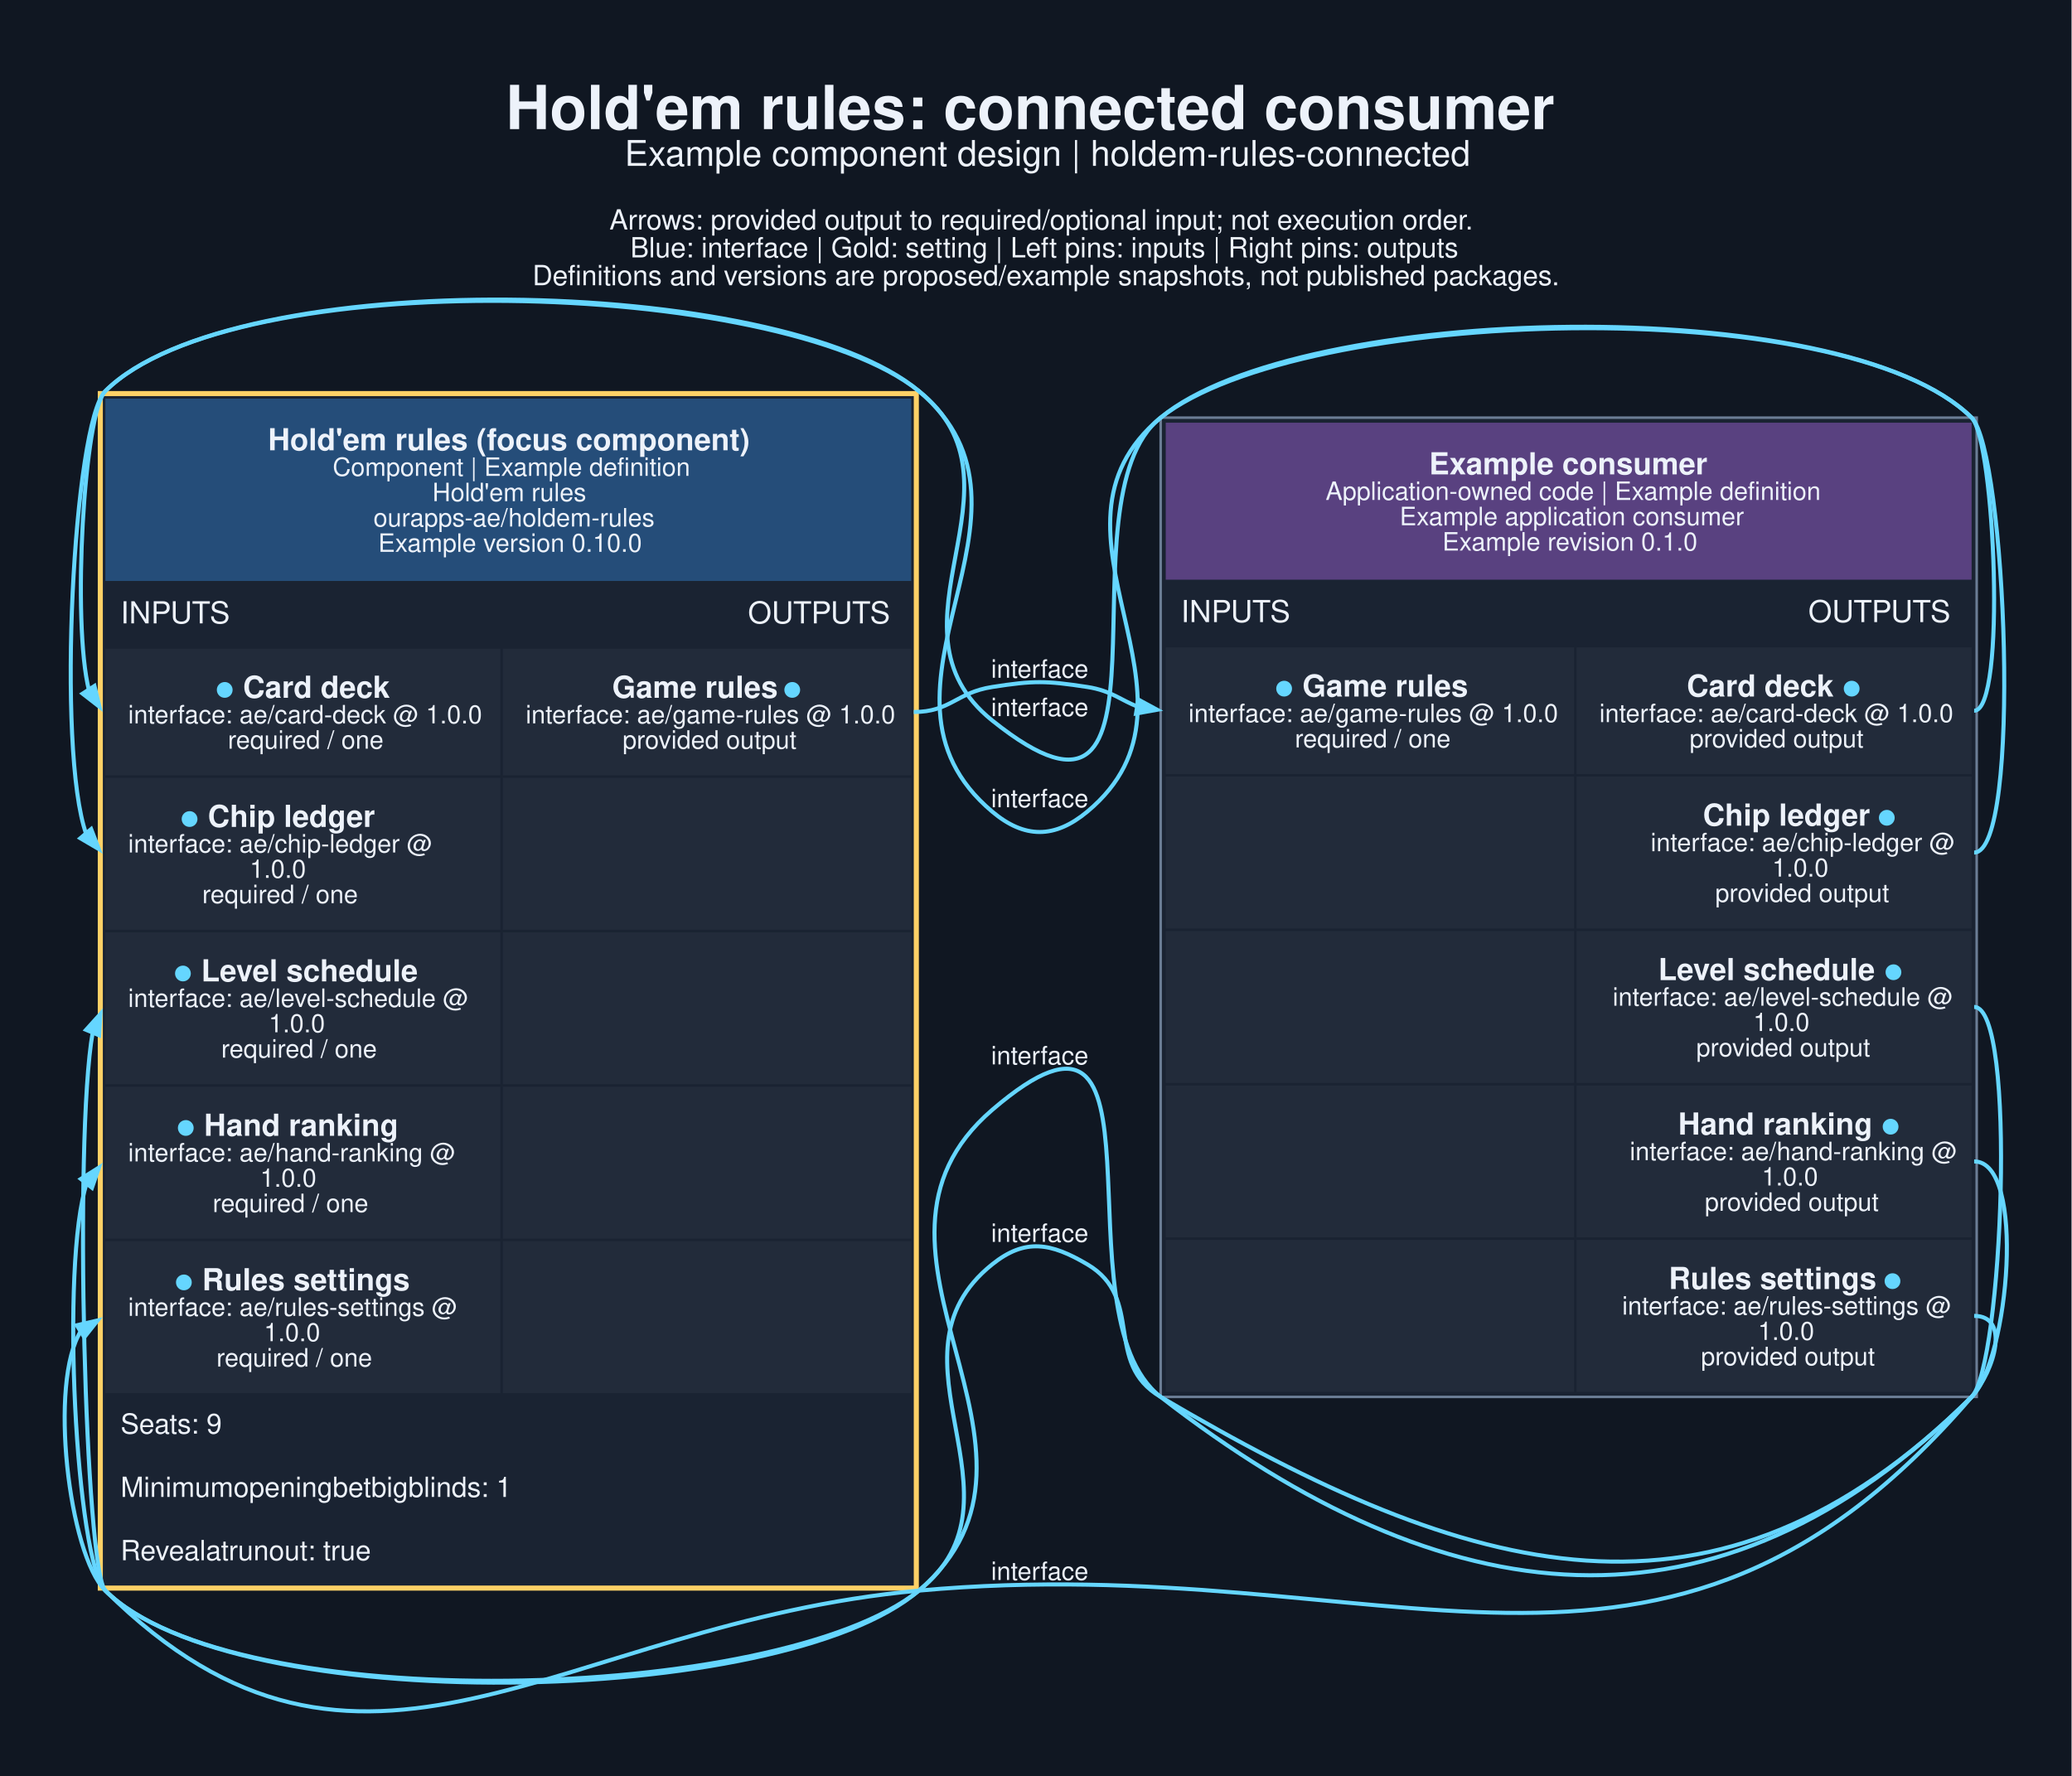
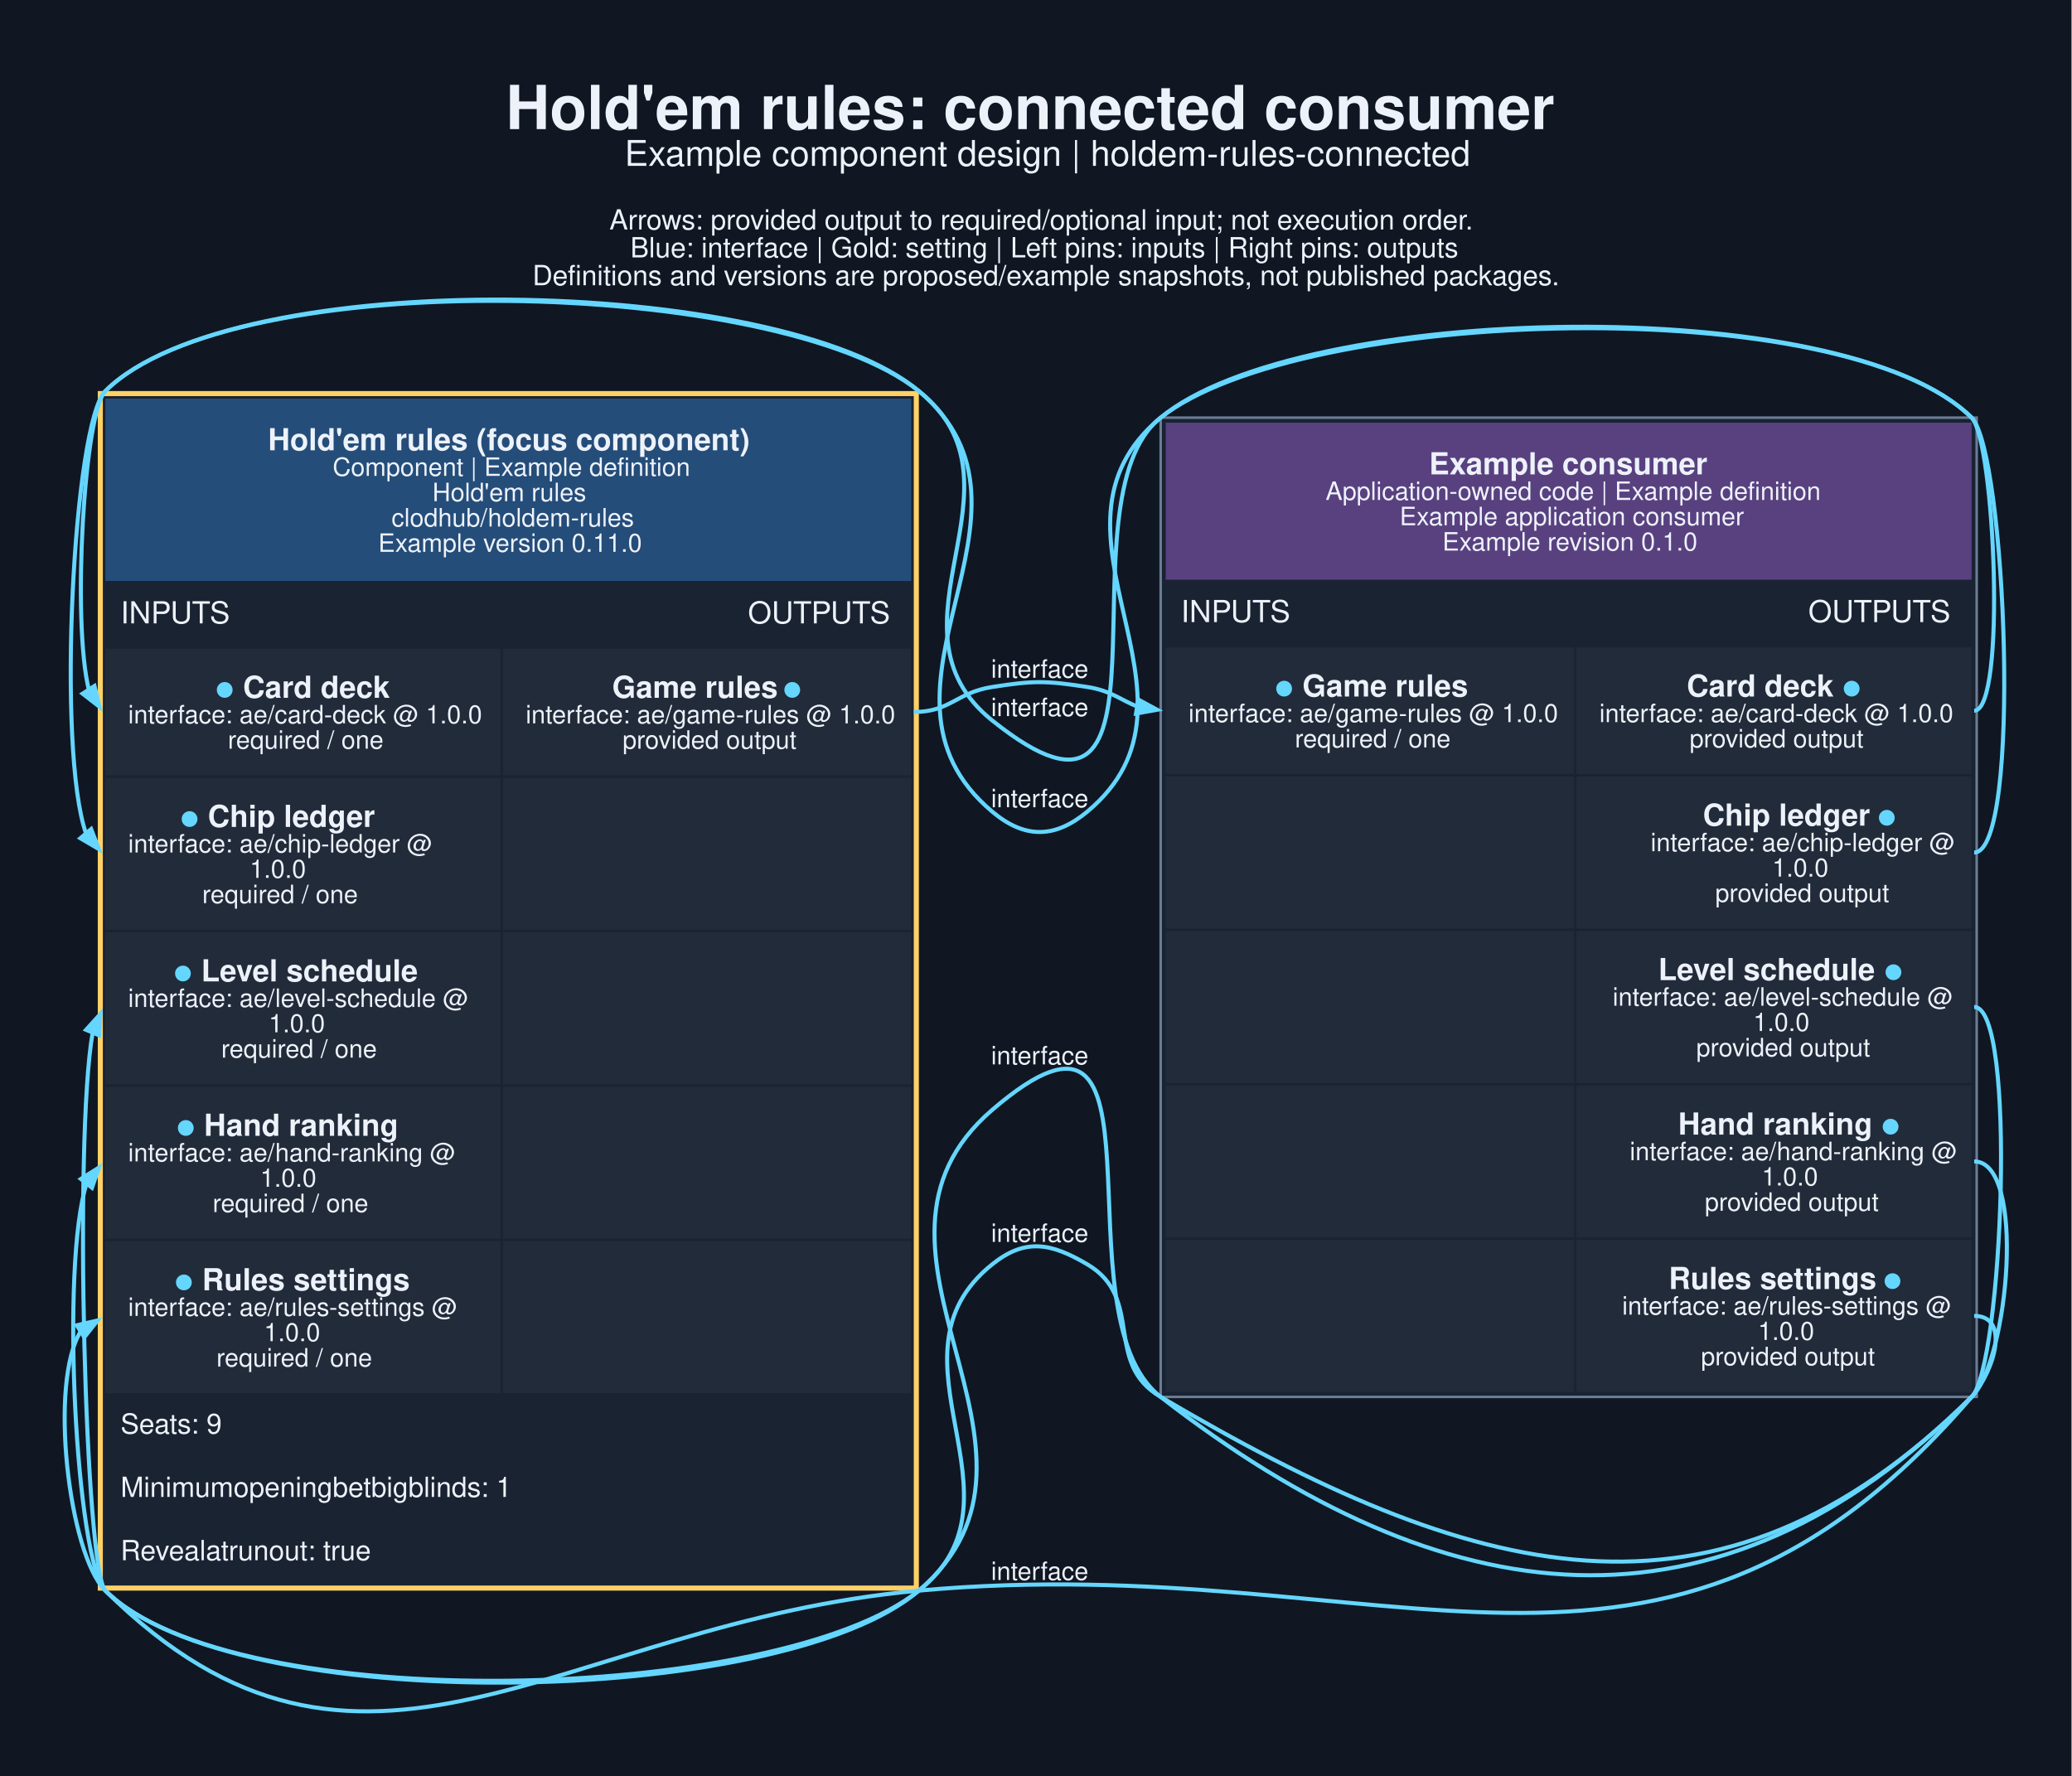
<svg xmlns="http://www.w3.org/2000/svg" width="1091pt" height="935pt" viewBox="0.00 0.00 1091.00 935.00">
  <g id="graph0" class="graph" transform="scale(1.33333 1.33333) rotate(0) translate(25.2 676.22)">
    <polygon fill="#101722" stroke="none" points="-25.2,25.2 -25.2,-676.22 792.87,-676.22 792.87,25.2 -25.2,25.2" />
    <text xml:space="preserve" text-anchor="start" x="174.58" y="-625.22" font-family="Helvetica,sans-Serif" font-weight="bold" font-size="24.00" fill="#edf2fa">Hold'em rules: connected consumer</text>
    <text xml:space="preserve" text-anchor="start" x="221.46" y="-610.72" font-family="Helvetica,sans-Serif" font-size="14.00" fill="#edf2fa">Example component design | holdem-rules-connected</text>
    <text xml:space="preserve" text-anchor="start" x="215.46" y="-585.57" font-family="Helvetica,sans-Serif" font-size="11.00" fill="#edf2fa">Arrows: provided output to required/optional input; not execution order.</text>
    <text xml:space="preserve" text-anchor="start" x="223.71" y="-574.57" font-family="Helvetica,sans-Serif" font-size="11.00" fill="#edf2fa">Blue: interface | Gold: setting | Left pins: inputs | Right pins: outputs</text>
    <text xml:space="preserve" text-anchor="start" x="185.08" y="-563.57" font-family="Helvetica,sans-Serif" font-size="11.00" fill="#edf2fa">Definitions and versions are proposed/example snapshots, not published packages.</text>
    <g id="node1" class="node">
      <polygon fill="#1a2332" stroke="none" points="13.41,-48.03 13.41,-521.78 337.66,-521.78 337.66,-48.03 13.41,-48.03" />
      <polygon fill="#254d79" stroke="none" points="16.41,-446.78 16.41,-518.78 334.66,-518.78 334.66,-446.78 16.41,-446.78" />
      <text xml:space="preserve" text-anchor="start" x="80.66" y="-498.38" font-family="Helvetica,sans-Serif" font-weight="bold" font-size="12.00" fill="#edf2fa">Hold'em rules (focus component)</text>
      <text xml:space="preserve" text-anchor="start" x="106.16" y="-488.28" font-family="Helvetica,sans-Serif" font-size="10.00" fill="#edf2fa">Component | Example definition</text>
      <text xml:space="preserve" text-anchor="start" x="145.53" y="-478.28" font-family="Helvetica,sans-Serif" font-size="10.00" fill="#edf2fa">Hold'em rules</text>
-       <text xml:space="preserve" text-anchor="start" x="122.28" y="-468.28" font-family="Helvetica,sans-Serif" font-size="10.00" fill="#edf2fa">ourapps-ae/holdem-rules</text>
-       <text xml:space="preserve" text-anchor="start" x="124.16" y="-458.28" font-family="Helvetica,sans-Serif" font-size="10.00" fill="#edf2fa">Example version 0.10.0</text>
+       <text xml:space="preserve" text-anchor="start" x="129.41" y="-468.28" font-family="Helvetica,sans-Serif" font-size="10.00" fill="#edf2fa">clodhub/holdem-rules</text>
+       <text xml:space="preserve" text-anchor="start" x="124.16" y="-458.28" font-family="Helvetica,sans-Serif" font-size="10.00" fill="#edf2fa">Example version 0.11.0</text>
      <text xml:space="preserve" text-anchor="start" x="22.41" y="-430.03" font-family="Helvetica,sans-Serif" font-size="12.00" fill="#edf2fa">INPUTS</text>
      <text xml:space="preserve" text-anchor="start" x="270.16" y="-430.03" font-family="Helvetica,sans-Serif" font-size="12.00" fill="#edf2fa">OUTPUTS</text>
      <polygon fill="#222b3a" stroke="none" points="16.41,-370.03 16.41,-420.03 172.41,-420.03 172.41,-370.03 16.41,-370.03" />
      <text xml:space="preserve" text-anchor="start" x="59.91" y="-400.63" font-family="Helvetica,sans-Serif" font-weight="bold" font-size="12.00" fill="#65d6ff">●</text>
      <text xml:space="preserve" text-anchor="start" x="67.41" y="-400.63" font-family="Helvetica,sans-Serif" font-weight="bold" font-size="12.00" fill="#edf2fa"> Card deck</text>
      <text xml:space="preserve" text-anchor="start" x="25.41" y="-390.53" font-family="Helvetica,sans-Serif" font-size="10.00" fill="#edf2fa">interface: ae/card-deck @ 1.0.0</text>
      <text xml:space="preserve" text-anchor="start" x="64.78" y="-380.53" font-family="Helvetica,sans-Serif" font-size="10.00" fill="#edf2fa">required / one</text>
      <polygon fill="#222b3a" stroke="none" points="173.41,-370.03 173.41,-420.03 334.66,-420.03 334.66,-370.03 173.41,-370.03" />
      <text xml:space="preserve" text-anchor="start" x="216.53" y="-400.63" font-family="Helvetica,sans-Serif" font-weight="bold" font-size="12.00" fill="#edf2fa">Game rules </text>
      <text xml:space="preserve" text-anchor="start" x="284.03" y="-400.63" font-family="Helvetica,sans-Serif" font-weight="bold" font-size="12.00" fill="#65d6ff">●</text>
      <text xml:space="preserve" text-anchor="start" x="182.41" y="-390.53" font-family="Helvetica,sans-Serif" font-size="10.00" fill="#edf2fa">interface: ae/game-rules @ 1.0.0</text>
      <text xml:space="preserve" text-anchor="start" x="220.66" y="-380.53" font-family="Helvetica,sans-Serif" font-size="10.00" fill="#edf2fa">provided output</text>
      <polygon fill="#222b3a" stroke="none" points="16.41,-309.03 16.41,-369.03 172.41,-369.03 172.41,-309.03 16.41,-309.03" />
      <text xml:space="preserve" text-anchor="start" x="46.03" y="-349.63" font-family="Helvetica,sans-Serif" font-weight="bold" font-size="12.00" fill="#65d6ff">●</text>
      <text xml:space="preserve" text-anchor="start" x="53.53" y="-349.63" font-family="Helvetica,sans-Serif" font-weight="bold" font-size="12.00" fill="#edf2fa"> Chip ledger</text>
      <text xml:space="preserve" text-anchor="start" x="25.41" y="-339.53" font-family="Helvetica,sans-Serif" font-size="10.00" fill="#edf2fa">interface: ae/chip-ledger @</text>
      <text xml:space="preserve" text-anchor="start" x="73.41" y="-329.53" font-family="Helvetica,sans-Serif" font-size="10.00" fill="#edf2fa">1.0.0</text>
      <text xml:space="preserve" text-anchor="start" x="54.66" y="-319.53" font-family="Helvetica,sans-Serif" font-size="10.00" fill="#edf2fa">required / one</text>
      <polygon fill="#222b3a" stroke="none" points="173.41,-309.03 173.41,-369.03 334.66,-369.03 334.66,-309.03 173.41,-309.03" />
      <polygon fill="#222b3a" stroke="none" points="16.41,-248.03 16.41,-308.03 172.41,-308.03 172.41,-248.03 16.41,-248.03" />
      <text xml:space="preserve" text-anchor="start" x="43.41" y="-288.63" font-family="Helvetica,sans-Serif" font-weight="bold" font-size="12.00" fill="#65d6ff">●</text>
      <text xml:space="preserve" text-anchor="start" x="50.91" y="-288.63" font-family="Helvetica,sans-Serif" font-weight="bold" font-size="12.00" fill="#edf2fa"> Level schedule</text>
      <text xml:space="preserve" text-anchor="start" x="25.41" y="-278.53" font-family="Helvetica,sans-Serif" font-size="10.00" fill="#edf2fa">interface: ae/level-schedule @</text>
      <text xml:space="preserve" text-anchor="start" x="80.91" y="-268.53" font-family="Helvetica,sans-Serif" font-size="10.00" fill="#edf2fa">1.0.0</text>
      <text xml:space="preserve" text-anchor="start" x="62.16" y="-258.53" font-family="Helvetica,sans-Serif" font-size="10.00" fill="#edf2fa">required / one</text>
      <polygon fill="#222b3a" stroke="none" points="173.41,-248.03 173.41,-308.03 334.66,-308.03 334.66,-248.03 173.41,-248.03" />
      <polygon fill="#222b3a" stroke="none" points="16.41,-187.03 16.41,-247.03 172.41,-247.03 172.41,-187.03 16.41,-187.03" />
      <text xml:space="preserve" text-anchor="start" x="44.53" y="-227.63" font-family="Helvetica,sans-Serif" font-weight="bold" font-size="12.00" fill="#65d6ff">●</text>
      <text xml:space="preserve" text-anchor="start" x="52.03" y="-227.63" font-family="Helvetica,sans-Serif" font-weight="bold" font-size="12.00" fill="#edf2fa"> Hand ranking</text>
      <text xml:space="preserve" text-anchor="start" x="25.41" y="-217.53" font-family="Helvetica,sans-Serif" font-size="10.00" fill="#edf2fa">interface: ae/hand-ranking @</text>
      <text xml:space="preserve" text-anchor="start" x="77.53" y="-207.53" font-family="Helvetica,sans-Serif" font-size="10.00" fill="#edf2fa">1.0.0</text>
      <text xml:space="preserve" text-anchor="start" x="58.78" y="-197.53" font-family="Helvetica,sans-Serif" font-size="10.00" fill="#edf2fa">required / one</text>
      <polygon fill="#222b3a" stroke="none" points="173.41,-187.03 173.41,-247.03 334.66,-247.03 334.66,-187.03 173.41,-187.03" />
      <polygon fill="#222b3a" stroke="none" points="16.41,-126.03 16.41,-186.03 172.41,-186.03 172.41,-126.03 16.41,-126.03" />
      <text xml:space="preserve" text-anchor="start" x="43.78" y="-166.63" font-family="Helvetica,sans-Serif" font-weight="bold" font-size="12.00" fill="#65d6ff">●</text>
      <text xml:space="preserve" text-anchor="start" x="51.28" y="-166.63" font-family="Helvetica,sans-Serif" font-weight="bold" font-size="12.00" fill="#edf2fa"> Rules settings</text>
      <text xml:space="preserve" text-anchor="start" x="25.41" y="-156.53" font-family="Helvetica,sans-Serif" font-size="10.00" fill="#edf2fa">interface: ae/rules-settings @</text>
      <text xml:space="preserve" text-anchor="start" x="79.03" y="-146.53" font-family="Helvetica,sans-Serif" font-size="10.00" fill="#edf2fa">1.0.0</text>
      <text xml:space="preserve" text-anchor="start" x="60.28" y="-136.53" font-family="Helvetica,sans-Serif" font-size="10.00" fill="#edf2fa">required / one</text>
      <polygon fill="#222b3a" stroke="none" points="173.41,-126.03 173.41,-186.03 334.66,-186.03 334.66,-126.03 173.41,-126.03" />
      <text xml:space="preserve" text-anchor="start" x="22.41" y="-110.03" font-family="Helvetica,sans-Serif" font-size="11.00" fill="#edf2fa">Seats: 9</text>
      <text xml:space="preserve" text-anchor="start" x="22.41" y="-85.03" font-family="Helvetica,sans-Serif" font-size="11.00" fill="#edf2fa">Minimumopeningbetbigblinds: 1</text>
      <text xml:space="preserve" text-anchor="start" x="22.41" y="-60.03" font-family="Helvetica,sans-Serif" font-size="11.00" fill="#edf2fa">Revealatrunout: true</text>
      <polygon fill="none" stroke="#ffd166" stroke-width="2" points="14.41,-49.03 14.41,-520.78 336.66,-520.78 336.66,-49.03 14.41,-49.03" />
    </g>
    <g id="node2" class="node">
      <polygon fill="#1a2332" stroke="none" points="433.16,-124.53 433.16,-511.28 755.41,-511.28 755.41,-124.53 433.16,-124.53" />
      <polygon fill="#594180" stroke="none" points="435.16,-447.28 435.16,-509.28 753.41,-509.28 753.41,-447.28 435.16,-447.28" />
      <text xml:space="preserve" text-anchor="start" x="539.16" y="-488.88" font-family="Helvetica,sans-Serif" font-weight="bold" font-size="12.00" fill="#edf2fa">Example consumer</text>
      <text xml:space="preserve" text-anchor="start" x="498.28" y="-478.78" font-family="Helvetica,sans-Serif" font-size="10.00" fill="#edf2fa">Application-owned code | Example definition</text>
      <text xml:space="preserve" text-anchor="start" x="527.53" y="-468.78" font-family="Helvetica,sans-Serif" font-size="10.00" fill="#edf2fa">Example application consumer</text>
      <text xml:space="preserve" text-anchor="start" x="544.41" y="-458.78" font-family="Helvetica,sans-Serif" font-size="10.00" fill="#edf2fa">Example revision 0.1.0</text>
      <text xml:space="preserve" text-anchor="start" x="441.16" y="-430.53" font-family="Helvetica,sans-Serif" font-size="12.00" fill="#edf2fa">INPUTS</text>
      <text xml:space="preserve" text-anchor="start" x="688.91" y="-430.53" font-family="Helvetica,sans-Serif" font-size="12.00" fill="#edf2fa">OUTPUTS</text>
      <polygon fill="#222b3a" stroke="none" points="435.16,-370.53 435.16,-420.53 596.41,-420.53 596.41,-370.53 435.16,-370.53" />
      <text xml:space="preserve" text-anchor="start" x="478.28" y="-401.13" font-family="Helvetica,sans-Serif" font-weight="bold" font-size="12.00" fill="#65d6ff">●</text>
      <text xml:space="preserve" text-anchor="start" x="485.78" y="-401.13" font-family="Helvetica,sans-Serif" font-weight="bold" font-size="12.00" fill="#edf2fa"> Game rules</text>
      <text xml:space="preserve" text-anchor="start" x="444.16" y="-391.03" font-family="Helvetica,sans-Serif" font-size="10.00" fill="#edf2fa">interface: ae/game-rules @ 1.0.0</text>
      <text xml:space="preserve" text-anchor="start" x="486.16" y="-381.03" font-family="Helvetica,sans-Serif" font-size="10.00" fill="#edf2fa">required / one</text>
      <polygon fill="#222b3a" stroke="none" points="597.41,-370.53 597.41,-420.53 753.41,-420.53 753.41,-370.53 597.41,-370.53" />
      <text xml:space="preserve" text-anchor="start" x="640.91" y="-401.13" font-family="Helvetica,sans-Serif" font-weight="bold" font-size="12.00" fill="#edf2fa">Card deck </text>
      <text xml:space="preserve" text-anchor="start" x="702.41" y="-401.13" font-family="Helvetica,sans-Serif" font-weight="bold" font-size="12.00" fill="#65d6ff">●</text>
      <text xml:space="preserve" text-anchor="start" x="606.41" y="-391.03" font-family="Helvetica,sans-Serif" font-size="10.00" fill="#edf2fa">interface: ae/card-deck @ 1.0.0</text>
      <text xml:space="preserve" text-anchor="start" x="642.03" y="-381.03" font-family="Helvetica,sans-Serif" font-size="10.00" fill="#edf2fa">provided output</text>
      <polygon fill="#222b3a" stroke="none" points="435.16,-309.53 435.16,-369.53 596.41,-369.53 596.41,-309.53 435.16,-309.53" />
      <polygon fill="#222b3a" stroke="none" points="597.41,-309.53 597.41,-369.53 753.41,-369.53 753.41,-309.53 597.41,-309.53" />
      <text xml:space="preserve" text-anchor="start" x="647.28" y="-350.13" font-family="Helvetica,sans-Serif" font-weight="bold" font-size="12.00" fill="#edf2fa">Chip ledger </text>
      <text xml:space="preserve" text-anchor="start" x="716.28" y="-350.13" font-family="Helvetica,sans-Serif" font-weight="bold" font-size="12.00" fill="#65d6ff">●</text>
      <text xml:space="preserve" text-anchor="start" x="626.66" y="-340.03" font-family="Helvetica,sans-Serif" font-size="10.00" fill="#edf2fa">interface: ae/chip-ledger @</text>
      <text xml:space="preserve" text-anchor="start" x="674.66" y="-330.03" font-family="Helvetica,sans-Serif" font-size="10.00" fill="#edf2fa">1.0.0</text>
      <text xml:space="preserve" text-anchor="start" x="652.16" y="-320.03" font-family="Helvetica,sans-Serif" font-size="10.00" fill="#edf2fa">provided output</text>
      <polygon fill="#222b3a" stroke="none" points="435.16,-248.53 435.16,-308.53 596.41,-308.53 596.41,-248.53 435.16,-248.53" />
      <polygon fill="#222b3a" stroke="none" points="597.41,-248.53 597.41,-308.53 753.41,-308.53 753.41,-248.53 597.41,-248.53" />
      <text xml:space="preserve" text-anchor="start" x="629.66" y="-289.13" font-family="Helvetica,sans-Serif" font-weight="bold" font-size="12.00" fill="#edf2fa">Level schedule </text>
      <text xml:space="preserve" text-anchor="start" x="718.91" y="-289.13" font-family="Helvetica,sans-Serif" font-weight="bold" font-size="12.00" fill="#65d6ff">●</text>
      <text xml:space="preserve" text-anchor="start" x="611.66" y="-279.03" font-family="Helvetica,sans-Serif" font-size="10.00" fill="#edf2fa">interface: ae/level-schedule @</text>
      <text xml:space="preserve" text-anchor="start" x="667.16" y="-269.03" font-family="Helvetica,sans-Serif" font-size="10.00" fill="#edf2fa">1.0.0</text>
      <text xml:space="preserve" text-anchor="start" x="644.66" y="-259.03" font-family="Helvetica,sans-Serif" font-size="10.00" fill="#edf2fa">provided output</text>
      <polygon fill="#222b3a" stroke="none" points="435.16,-187.53 435.16,-247.53 596.41,-247.53 596.41,-187.53 435.16,-187.53" />
      <polygon fill="#222b3a" stroke="none" points="597.41,-187.53 597.41,-247.53 753.41,-247.53 753.41,-187.53 597.41,-187.53" />
      <text xml:space="preserve" text-anchor="start" x="637.53" y="-228.13" font-family="Helvetica,sans-Serif" font-weight="bold" font-size="12.00" fill="#edf2fa">Hand ranking </text>
      <text xml:space="preserve" text-anchor="start" x="717.78" y="-228.13" font-family="Helvetica,sans-Serif" font-weight="bold" font-size="12.00" fill="#65d6ff">●</text>
      <text xml:space="preserve" text-anchor="start" x="618.41" y="-218.03" font-family="Helvetica,sans-Serif" font-size="10.00" fill="#edf2fa">interface: ae/hand-ranking @</text>
      <text xml:space="preserve" text-anchor="start" x="670.53" y="-208.03" font-family="Helvetica,sans-Serif" font-size="10.00" fill="#edf2fa">1.0.0</text>
      <text xml:space="preserve" text-anchor="start" x="648.03" y="-198.03" font-family="Helvetica,sans-Serif" font-size="10.00" fill="#edf2fa">provided output</text>
      <polygon fill="#222b3a" stroke="none" points="435.16,-126.53 435.16,-186.53 596.41,-186.53 596.41,-126.53 435.16,-126.53" />
      <polygon fill="#222b3a" stroke="none" points="597.41,-126.53 597.41,-186.53 753.41,-186.53 753.41,-126.53 597.41,-126.53" />
      <text xml:space="preserve" text-anchor="start" x="633.78" y="-167.13" font-family="Helvetica,sans-Serif" font-weight="bold" font-size="12.00" fill="#edf2fa">Rules settings </text>
      <text xml:space="preserve" text-anchor="start" x="718.53" y="-167.13" font-family="Helvetica,sans-Serif" font-weight="bold" font-size="12.00" fill="#65d6ff">●</text>
      <text xml:space="preserve" text-anchor="start" x="615.41" y="-157.03" font-family="Helvetica,sans-Serif" font-size="10.00" fill="#edf2fa">interface: ae/rules-settings @</text>
      <text xml:space="preserve" text-anchor="start" x="669.03" y="-147.03" font-family="Helvetica,sans-Serif" font-size="10.00" fill="#edf2fa">1.0.0</text>
      <text xml:space="preserve" text-anchor="start" x="646.53" y="-137.03" font-family="Helvetica,sans-Serif" font-size="10.00" fill="#edf2fa">provided output</text>
      <polygon fill="none" stroke="#6b7d95" points="433.16,-124.53 433.16,-511.28 755.41,-511.28 755.41,-124.53 433.16,-124.53" />
    </g>
    <g id="edge1" class="edge">
      <path fill="none" stroke="#65d6ff" stroke-width="1.6" d="M335.66,-395.03C350.12,-395.03 352.37,-402.68 366.66,-404.91 383.13,-407.47 387.68,-407.42 404.16,-404.91 413.87,-403.42 417.85,-399.39 424.21,-397.13" />
      <polygon fill="#65d6ff" stroke="#65d6ff" stroke-width="1.6" points="424.31,-399.95 431.77,-395.91 423.43,-394.42 424.31,-399.95" />
      <text xml:space="preserve" text-anchor="middle" x="385.41" y="-408.56" font-family="Helvetica,sans-Serif" font-size="10.00" fill="#edf2fa">interface</text>
    </g>
    <g id="edge2" class="edge">
      <path fill="none" stroke="#65d6ff" stroke-width="1.6" d="M754.41,-395.53C767.27,-395.53 762.54,-502.23 753.41,-511.28 702.87,-561.39 489.1,-555.28 433.16,-511.28 391.8,-478.75 445.79,-328.22 366.66,-391.66 320.43,-428.72 383.89,-484.72 337.66,-521.78 281.96,-566.43 67.09,-572.06 16.41,-521.78 8.05,-513.49 3.13,-430.49 9.96,-403.48" />
      <polygon fill="#65d6ff" stroke="#65d6ff" stroke-width="1.6" points="12.11,-405.31 14.1,-397.07 7.41,-402.27 12.11,-405.31" />
      <text xml:space="preserve" text-anchor="middle" x="385.41" y="-393.41" font-family="Helvetica,sans-Serif" font-size="10.00" fill="#edf2fa">interface</text>
    </g>
    <g id="edge3" class="edge">
      <path fill="none" stroke="#65d6ff" stroke-width="1.6" d="M754.41,-339.53C773.49,-339.53 766.94,-497.83 753.41,-511.28 702.94,-561.46 487.9,-556.76 433.16,-511.28 379.04,-466.32 458.27,-400.62 404.16,-355.66 391.34,-345 379.42,-344.93 366.66,-355.66 309.29,-403.88 395.03,-473.55 337.66,-521.78 283.01,-567.72 67.03,-572.12 16.41,-521.78 3.87,-509.31 -2.99,-379.89 8.87,-346.74" />
      <polygon fill="#65d6ff" stroke="#65d6ff" stroke-width="1.6" points="10.8,-348.79 13.84,-340.88 6.53,-345.17 10.8,-348.79" />
      <text xml:space="preserve" text-anchor="middle" x="385.41" y="-357.41" font-family="Helvetica,sans-Serif" font-size="10.00" fill="#edf2fa">interface</text>
    </g>
    <g id="edge4" class="edge">
      <path fill="none" stroke="#65d6ff" stroke-width="1.6" d="M754.41,-278.53C771.52,-278.53 765.55,-136.59 753.41,-124.53 652.44,-24.21 545.58,-37.24 433.16,-124.53 390.75,-157.45 441.37,-302.07 366.66,-237.91 301.9,-182.29 402.42,-103.65 337.66,-48.03 283.5,-1.52 67,2.34 16.41,-48.03 8.49,-55.92 3.88,-226.1 11.41,-268.52" />
      <polygon fill="#65d6ff" stroke="#65d6ff" stroke-width="1.6" points="8.79,-269.51 14.47,-275.8 13.95,-267.34 8.79,-269.51" />
      <text xml:space="preserve" text-anchor="middle" x="385.41" y="-255.86" font-family="Helvetica,sans-Serif" font-size="10.00" fill="#edf2fa">interface</text>
    </g>
    <g id="edge5" class="edge">
      <path fill="none" stroke="#65d6ff" stroke-width="1.6" d="M754.41,-217.53C775.08,-217.53 768.1,-139.07 753.41,-124.53 652.22,-24.43 555.78,-52.26 433.16,-124.53 410.24,-138.04 427.08,-163.4 404.16,-176.91 389.8,-185.37 379.67,-187.32 366.66,-176.91 320.81,-140.23 383.5,-84.71 337.66,-48.03 281.91,-3.44 67.04,2.3 16.41,-48.03 4.91,-59.46 -1.47,-177.1 9.08,-209.06" />
      <polygon fill="#65d6ff" stroke="#65d6ff" stroke-width="1.6" points="6.73,-210.61 13.9,-215.13 11.12,-207.13 6.73,-210.61" />
      <text xml:space="preserve" text-anchor="middle" x="385.41" y="-185.75" font-family="Helvetica,sans-Serif" font-size="10.00" fill="#edf2fa">interface</text>
    </g>
    <g id="edge6" class="edge">
      <path fill="none" stroke="#65d6ff" stroke-width="1.6" d="M754.41,-156.53C768.64,-156.53 762.68,-135.32 753.41,-124.53 630.94,17.95 524.76,-65.1 337.66,-48.03 195.47,-35.06 117.83,52.46 16.41,-48.03 1.89,-62.42 -6.03,-130.62 6.76,-150.55" />
      <polygon fill="#65d6ff" stroke="#65d6ff" stroke-width="1.6" points="5.11,-152.82 13.36,-154.73 8.1,-148.09 5.11,-152.82" />
      <text xml:space="preserve" text-anchor="middle" x="385.41" y="-52.22" font-family="Helvetica,sans-Serif" font-size="10.00" fill="#edf2fa">interface</text>
    </g>
  </g>
</svg>
